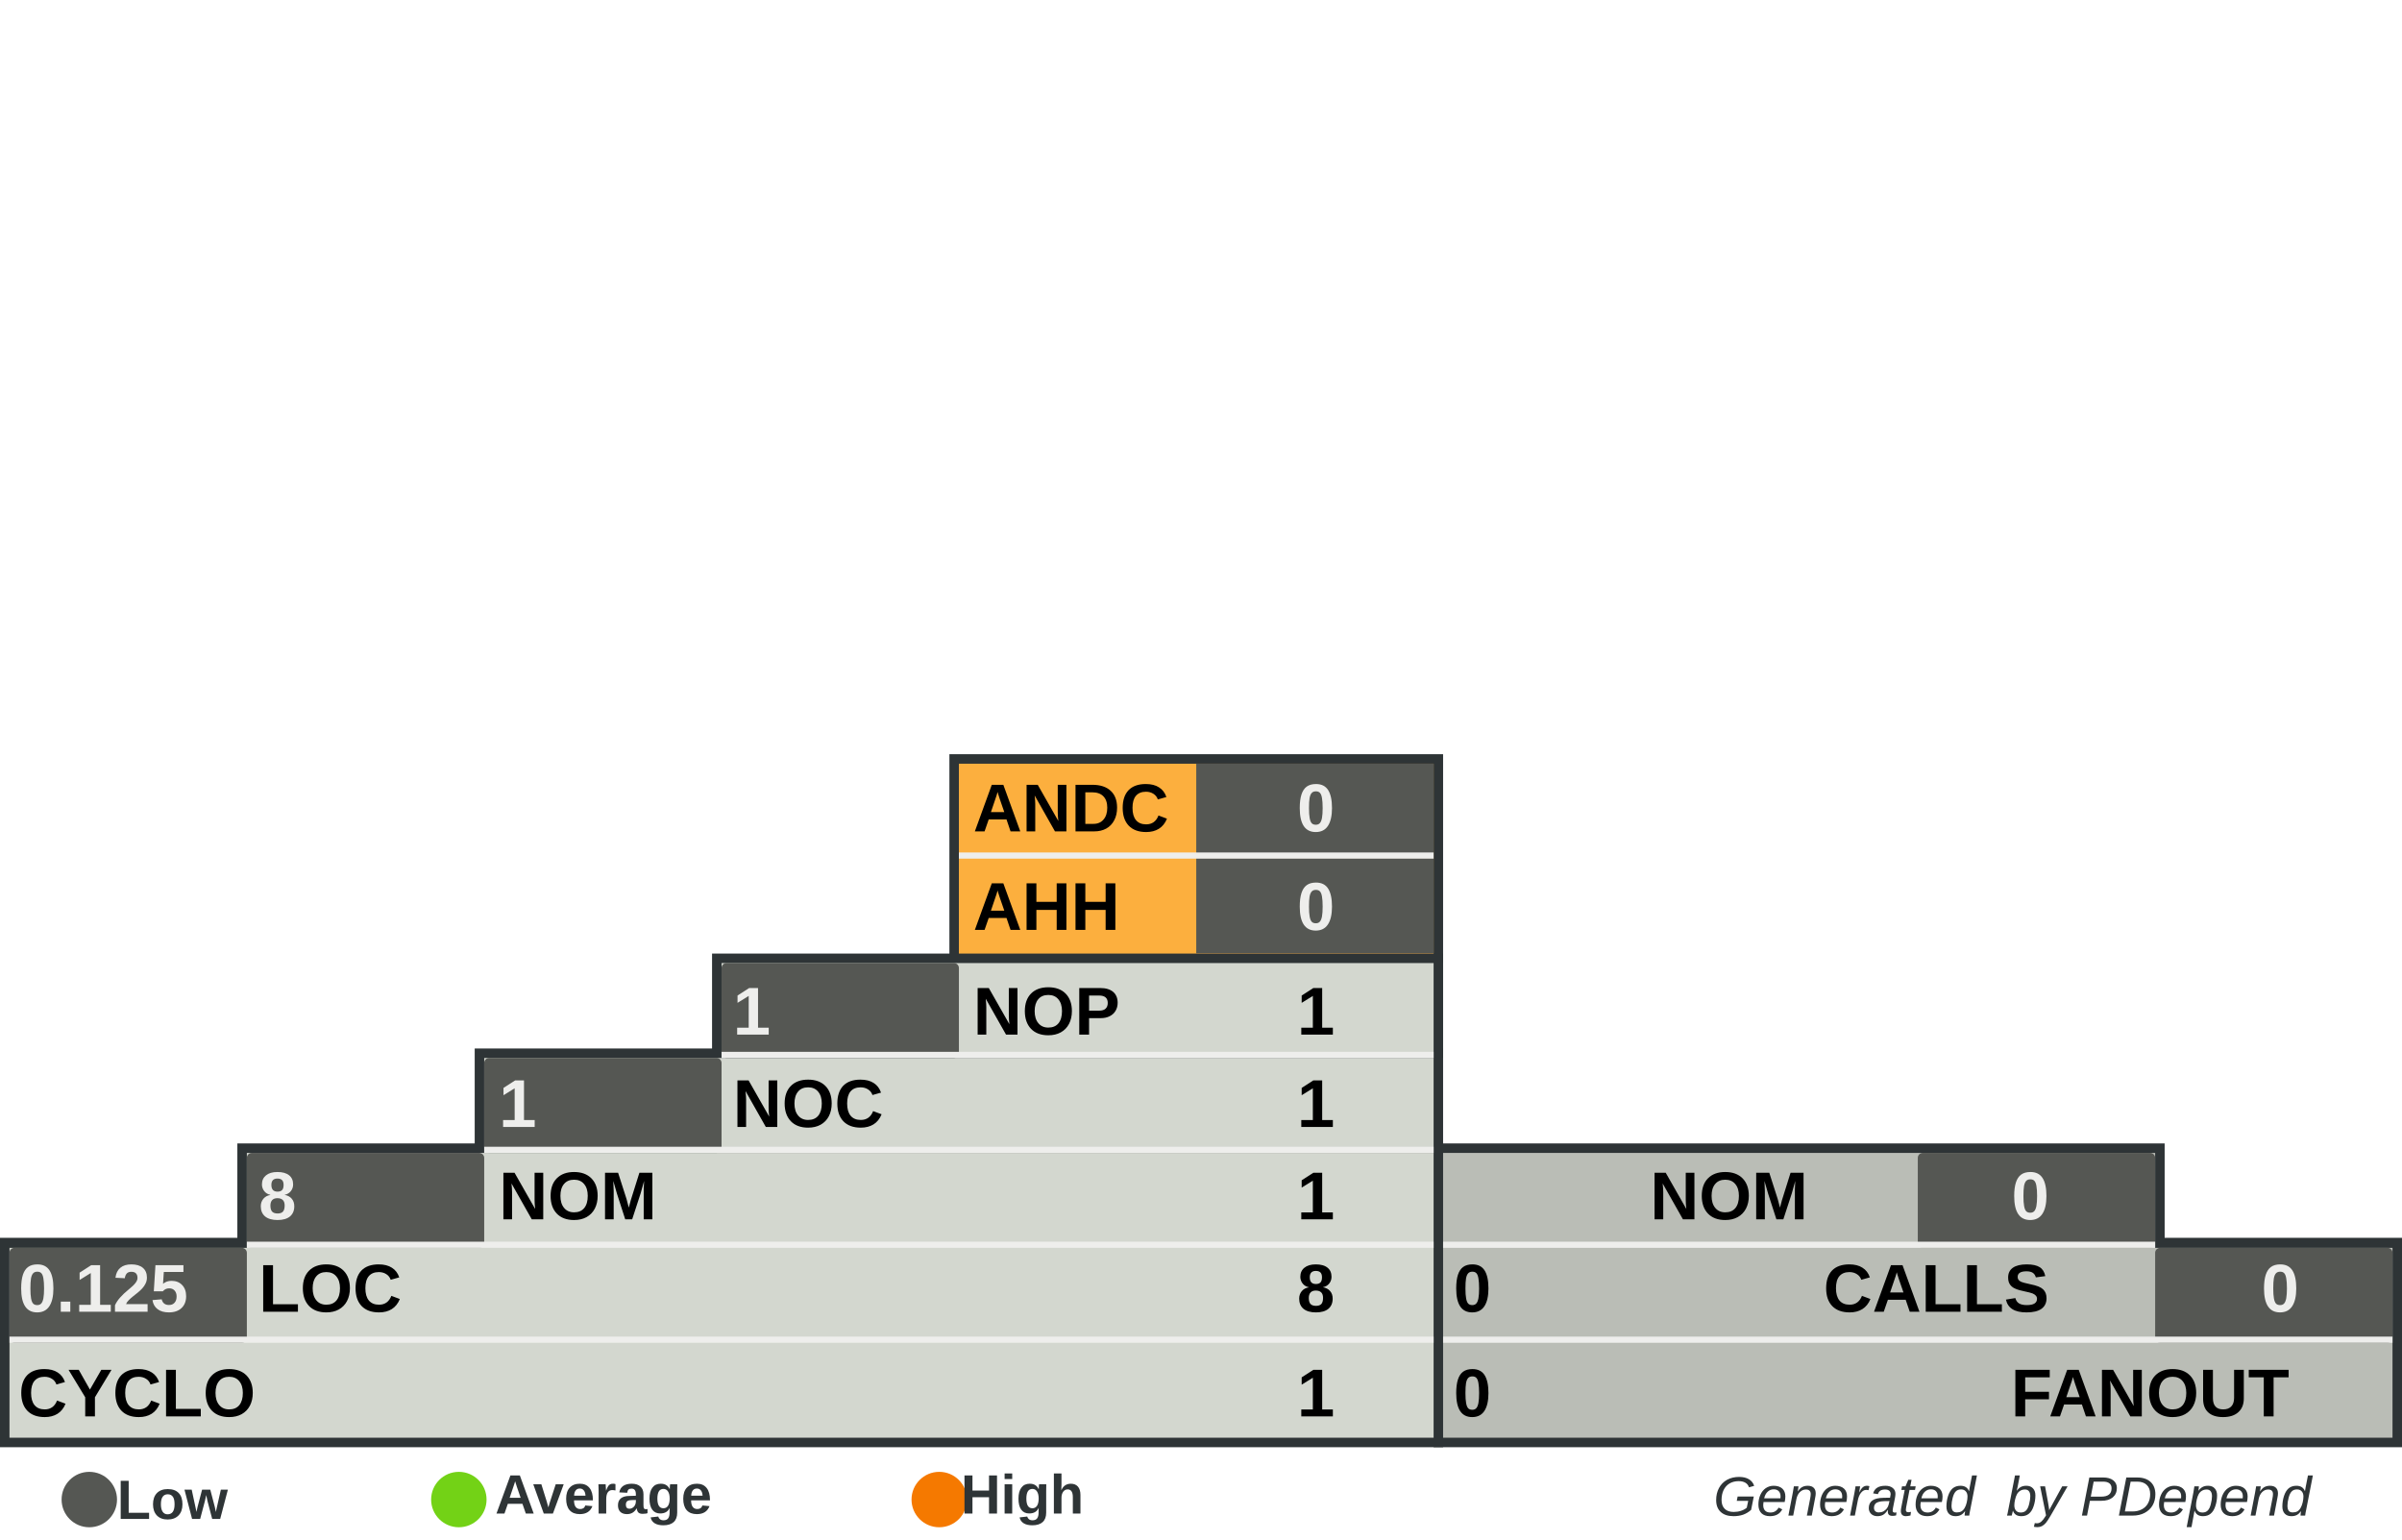
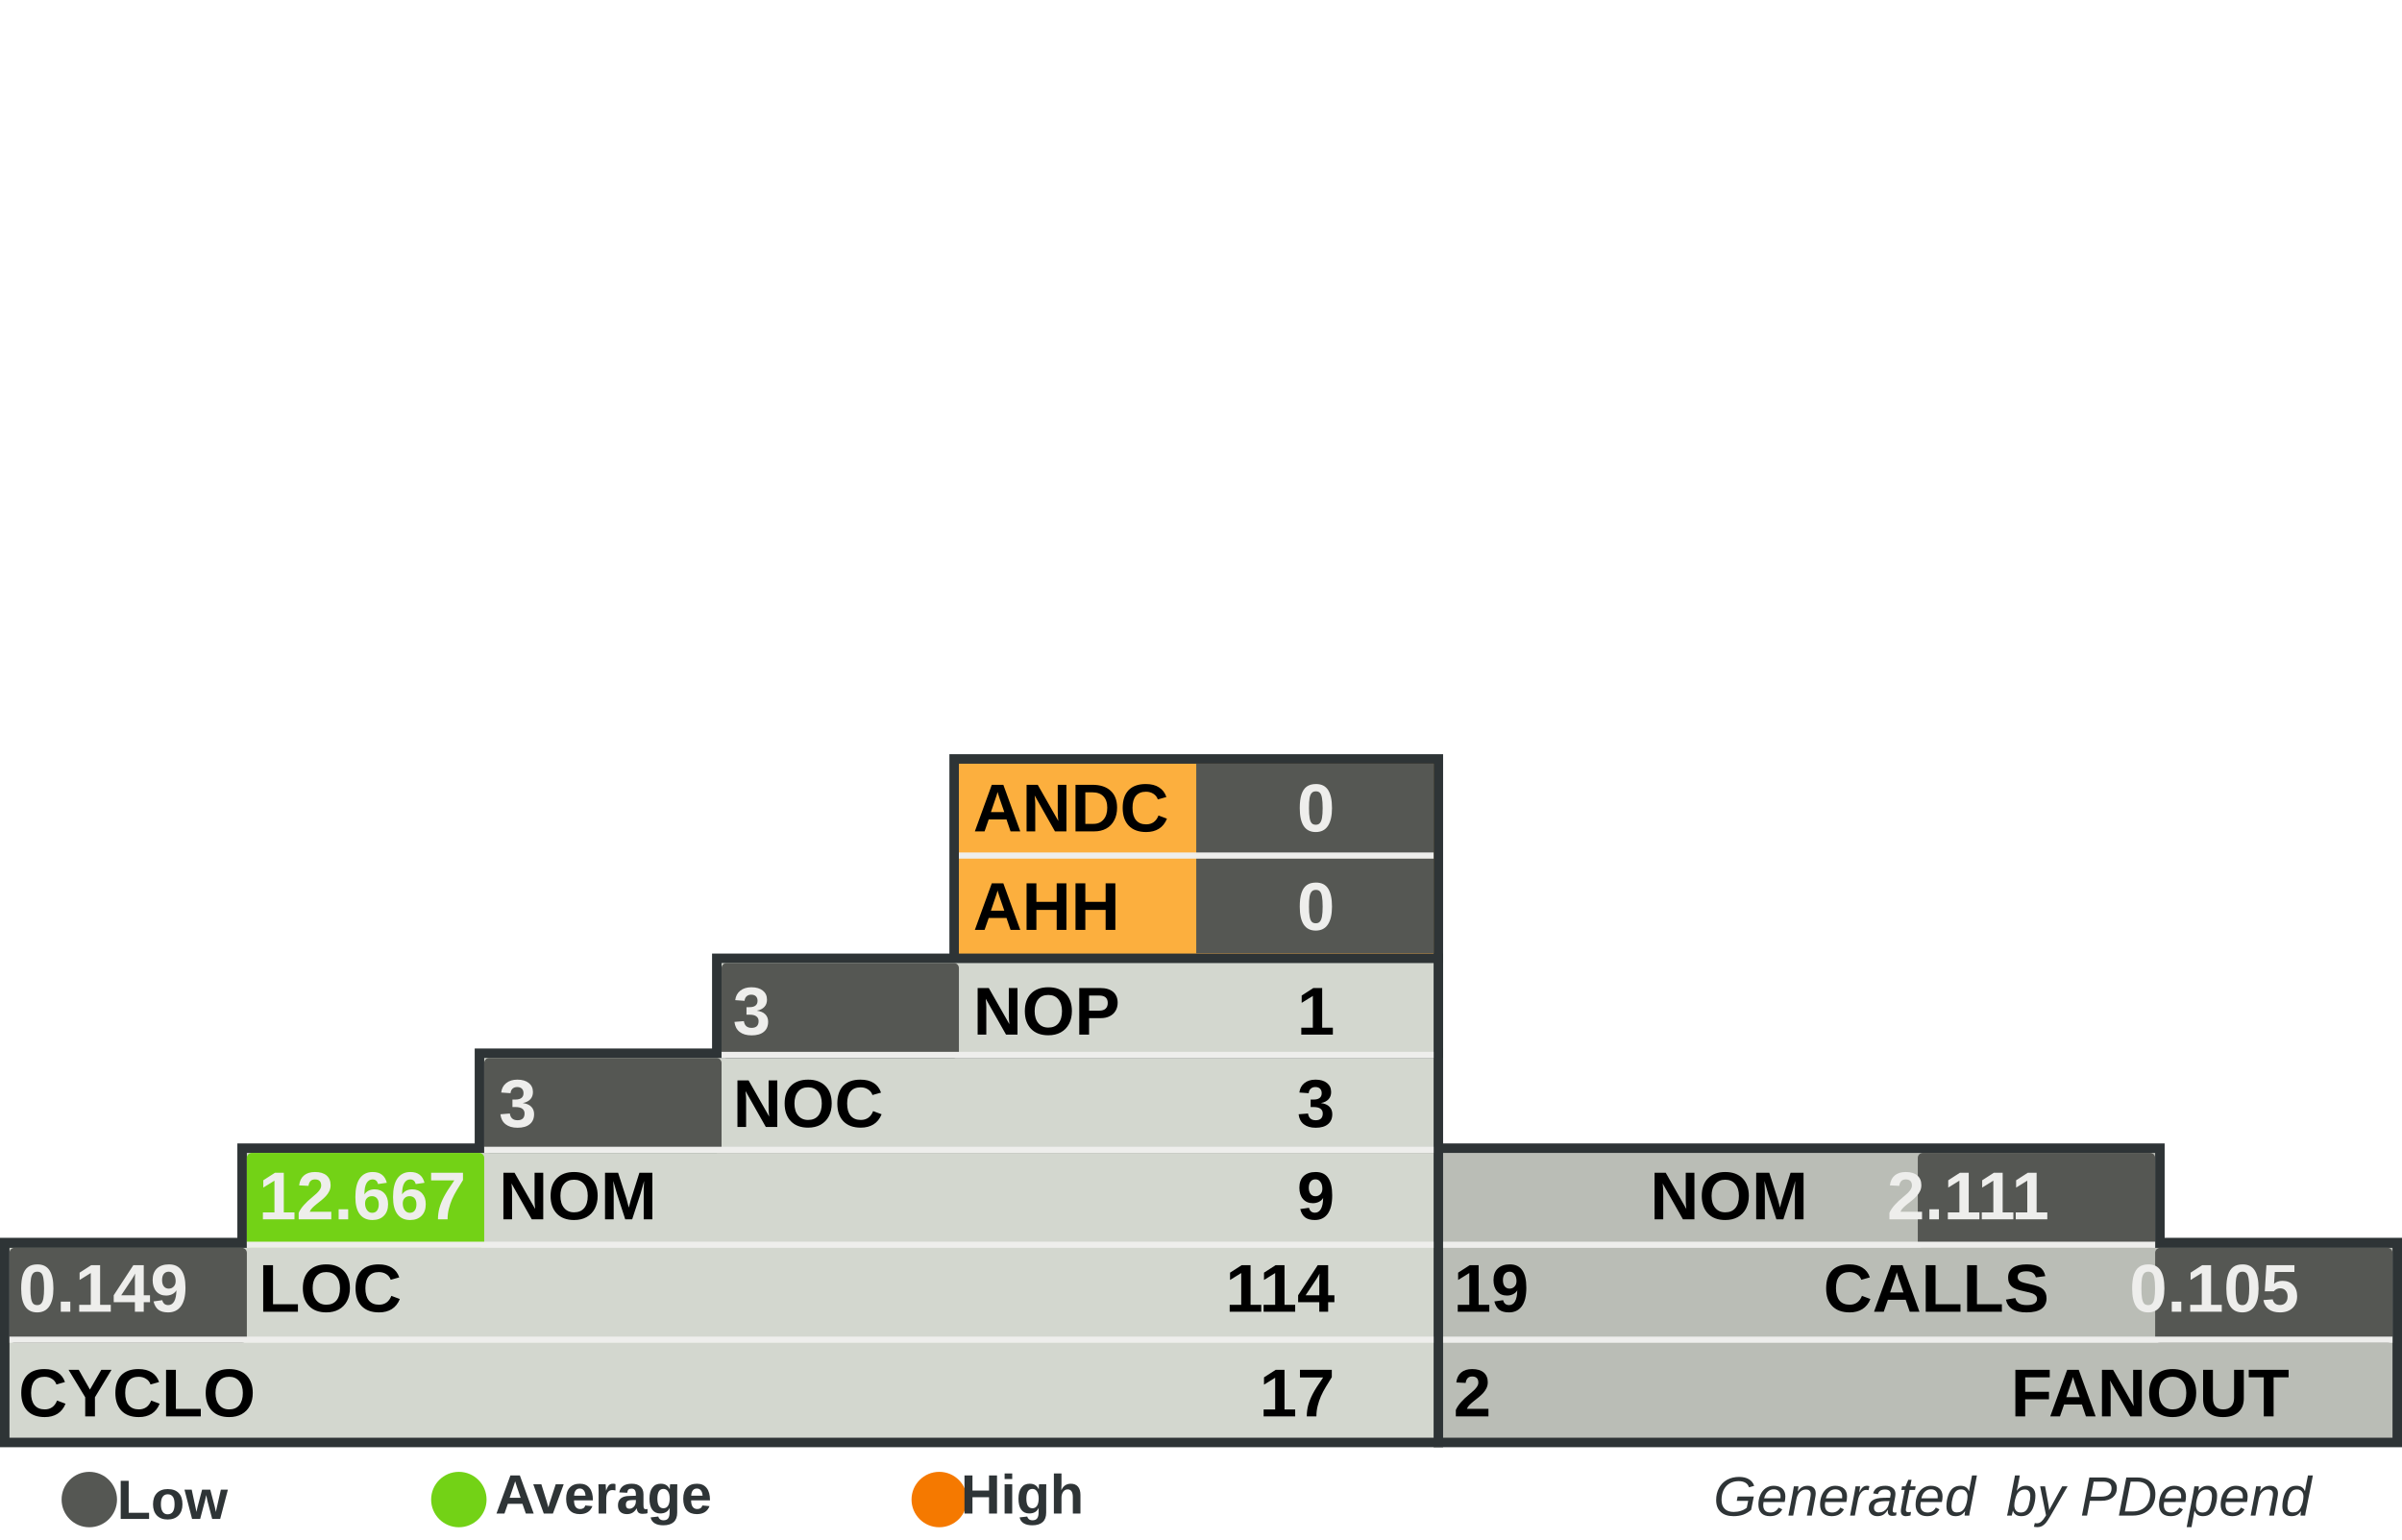
<svg xmlns="http://www.w3.org/2000/svg" width="390" height="250" id="svg5110" version="1.0">
  <defs id="defs5112">
    </defs>
  <g id="layer1">
    <rect style="fill:#555753" width="0" height="0" x="0" y="0" rx="0" ry="0" id="rect8982" xml:id="threshold.low" />
    <rect style="fill:#73d216" width="0" height="0" x="0" y="0" rx="0" ry="0" id="rect8983" xml:id="threshold.average" />
    <rect style="fill:#f57900" width="0" height="0" x="0" y="0" rx="0" ry="0" id="rect2834" xml:id="threshold.high" />
    <rect style="opacity:1;fill:#2e3436;fill-opacity:1;stroke:none;stroke-width:1;stroke-miterlimit:4;stroke-dasharray:none;stroke-opacity:1" id="rect4954" width="118.696" height="16.957" x="232.767" y="185.672" rx="2.978" ry="0" />
    <rect style="opacity:1;fill:#2e3436;fill-opacity:1;stroke:none;stroke-width:1;stroke-miterlimit:4;stroke-dasharray:none;stroke-opacity:1" id="rect4956" width="157.233" height="34" x="232.767" y="201" rx="3.945" ry="0" />
    <rect style="opacity:1;fill:#2e3436;fill-opacity:1;stroke:none;stroke-width:1;stroke-miterlimit:4;stroke-dasharray:none;stroke-opacity:1" id="rect4958" width="80.158" height="33.913" x="154.15" y="122.47" rx="2.011" ry="0" />
    <rect style="opacity:1;fill:#2e3436;fill-opacity:1;stroke:none;stroke-width:1;stroke-miterlimit:4;stroke-dasharray:none;stroke-opacity:1" id="rect4960" width="234.308" height="34" x="0" y="201" rx="5.879" ry="0" />
    <rect style="opacity:1;fill:#2e3436;fill-opacity:1;stroke:none;stroke-width:1;stroke-miterlimit:4;stroke-dasharray:none;stroke-opacity:1" id="rect4962" width="195.771" height="16.957" x="38.538" y="185.672" rx="4.912" ry="0" />
    <rect style="opacity:1;fill:#2e3436;fill-opacity:1;stroke:none;stroke-width:1;stroke-miterlimit:4;stroke-dasharray:none;stroke-opacity:1" id="rect4964" width="157.233" height="16.957" x="77.075" y="170.257" rx="3.945" ry="0" />
    <rect style="opacity:1;fill:#2e3436;fill-opacity:1;stroke:none;stroke-width:1;stroke-miterlimit:4;stroke-dasharray:none;stroke-opacity:1" id="rect4966" width="118.696" height="16.957" x="115.613" y="154.842" rx="2.978" ry="0" />
    <rect style="opacity:1;fill:#d3d7cf;fill-opacity:1;stroke:none;stroke-width:1;stroke-miterlimit:4;stroke-dasharray:none;stroke-opacity:1" id="rect4968" width="231.225" height="30.83" x="1.542" y="202.628" rx="5.801" ry="0" />
    <rect style="opacity:1;fill:#d3d7cf;fill-opacity:1;stroke:none;stroke-width:1;stroke-miterlimit:4;stroke-dasharray:none;stroke-opacity:1" id="rect4970" width="192.688" height="15.415" x="40.079" y="187.214" rx="4.834" ry="0" />
    <rect style="opacity:1;fill:#d3d7cf;fill-opacity:1;stroke:none;stroke-width:1;stroke-miterlimit:4;stroke-dasharray:none;stroke-opacity:1" id="rect4972" width="154.15" height="15.415" x="78.617" y="171.798" rx="3.868" ry="0" />
    <rect style="opacity:1;fill:#d3d7cf;fill-opacity:1;stroke:none;stroke-width:1;stroke-miterlimit:4;stroke-dasharray:none;stroke-opacity:1" id="rect4974" width="115.613" height="15.415" x="117.154" y="156.383" rx="2.901" ry="0" />
    <rect style="opacity:1;fill:#fcaf3e;fill-opacity:1;stroke:none;stroke-width:1;stroke-miterlimit:4;stroke-dasharray:none;stroke-opacity:1" id="rect4976" width="77.075" height="30.83" x="155.692" y="124.012" rx="1.934" ry="0" />
    <rect style="opacity:1;fill:#babdb6;fill-opacity:1;stroke:none;stroke-width:1;stroke-miterlimit:4;stroke-dasharray:none;stroke-opacity:1" id="rect4978" width="154.15" height="30.83" x="234.308" y="202.628" rx="3.868" ry="0" />
    <rect style="opacity:1;fill:#babdb6;fill-opacity:1;stroke:none;stroke-width:1;stroke-miterlimit:4;stroke-dasharray:none;stroke-opacity:1" id="rect4980" width="115.613" height="15.415" x="234.308" y="187.213" rx="2.901" ry="0" />
    <rect style="opacity:1;fill:#555753;fill-opacity:1;stroke:none;stroke-width:1;stroke-miterlimit:4;stroke-dasharray:none;stroke-opacity:1" id="rect4982" xml:id="rect.andc" width="38.538" height="15.43" x="194.229" y="124.012" rx="0.967" ry="0" />
    <rect style="opacity:1;fill:#555753;fill-opacity:1;stroke:none;stroke-width:1;stroke-miterlimit:4;stroke-dasharray:none;stroke-opacity:1" id="rect2851" xml:id="rect.ahh" width="38.538" height="15.4" x="194.229" y="139.412" rx="0.967" ry="0" />
    <rect style="opacity:1;fill:#555753;fill-opacity:1;stroke:none;stroke-width:1;stroke-miterlimit:4;stroke-dasharray:none;stroke-opacity:1" id="rect4984" xml:id="rect.noc-nop" width="38.538" height="15.415" x="117.154" y="156.383" rx="0.806" />
    <rect style="opacity:1;fill:#555753;fill-opacity:1;stroke:none;stroke-width:1;stroke-miterlimit:4;stroke-dasharray:none;stroke-opacity:1" id="rect4986" xml:id="rect.nom-noc" width="38.538" height="15.415" x="78.617" y="171.798" rx="0.806" />
-     <rect style="opacity:1;fill:#555753;fill-opacity:1;stroke:none;stroke-width:1;stroke-miterlimit:4;stroke-dasharray:none;stroke-opacity:1" id="rect4988" xml:id="rect.loc-nom" width="38.538" height="15.415" x="40.079" y="187.213" rx="0.806" />
+     <rect style="opacity:1;fill:#73d216;fill-opacity:1;stroke:none;stroke-width:1;stroke-miterlimit:4;stroke-dasharray:none;stroke-opacity:1" id="rect4988" xml:id="rect.loc-nom" width="38.538" height="15.415" x="40.079" y="187.213" rx="0.806" />
    <rect style="opacity:1;fill:#555753;fill-opacity:1;stroke:none;stroke-width:1;stroke-miterlimit:4;stroke-dasharray:none;stroke-opacity:1" id="rect4990" xml:id="rect.cyclo-loc" width="38.538" height="15.415" x="1.542" y="202.628" rx="0.806" />
    <rect style="opacity:1;fill:#555753;fill-opacity:1;stroke:none;stroke-width:1;stroke-miterlimit:4;stroke-dasharray:none;stroke-opacity:1" id="rect4992" xml:id="rect.calls-nom" width="38.538" height="15.415" x="311.383" y="187.213" rx="0.806" />
    <rect style="opacity:1;fill:#555753;fill-opacity:1;stroke:none;stroke-width:1;stroke-miterlimit:4;stroke-dasharray:none;stroke-opacity:1" id="rect4994" xml:id="rect.fanout-calls" width="38.538" height="15.415" x="349.921" y="202.628" rx="0.806" />
    <rect style="opacity:1;fill:#eeeeec;fill-opacity:1;stroke:none;stroke-width:1;stroke-miterlimit:4;stroke-dasharray:none;stroke-opacity:1" id="rect4996" width="231.225" height="1" x="1.542" y="217.043" rx="5.801" ry="0" />
    <rect style="opacity:1;fill:#eeeeec;fill-opacity:1;stroke:none;stroke-width:1;stroke-miterlimit:4;stroke-dasharray:none;stroke-opacity:1" id="rect4998" width="192.688" height="1" x="40.079" y="201.628" rx="4.834" ry="0" />
    <rect style="opacity:1;fill:#eeeeec;fill-opacity:1;stroke:none;stroke-width:1;stroke-miterlimit:4;stroke-dasharray:none;stroke-opacity:1" id="rect5000" width="154.15" height="1" x="78.617" y="186.213" rx="3.868" ry="0" />
    <rect style="opacity:1;fill:#eeeeec;fill-opacity:1;stroke:none;stroke-width:1;stroke-miterlimit:4;stroke-dasharray:none;stroke-opacity:1" id="rect5002" width="115.613" height="1" x="117.154" y="170.798" rx="2.901" ry="0" />
    <rect style="opacity:1;fill:#eeeeec;fill-opacity:1;stroke:none;stroke-width:1;stroke-miterlimit:4;stroke-dasharray:none;stroke-opacity:1" id="rect5004" width="115.613" height="1" x="234.308" y="201.628" rx="2.901" ry="0" />
    <rect style="opacity:1;fill:#eeeeec;fill-opacity:1;stroke:none;stroke-width:1;stroke-miterlimit:4;stroke-dasharray:none;stroke-opacity:1" id="rect5006" width="154.15" height="1" x="234.308" y="217.043" rx="3.868" ry="0" />
    <rect style="opacity:1;fill:#eeeeec;fill-opacity:1;stroke:none;stroke-width:1;stroke-miterlimit:4;stroke-dasharray:none;stroke-opacity:1" id="rect5008" width="77.075" height="1" x="155.692" y="138.427" rx="1.934" ry="0" />
    <text xml:space="preserve" style="font-size:11px;font-style:normal;font-variant:normal;font-weight:bold;font-stretch:normal;fill:#000000;fill-opacity:1;stroke:none;stroke-width:1px;stroke-linecap:butt;stroke-linejoin:miter;stroke-opacity:1;font-family:Arial" x="158" y="135" title="Average Number of Derived Classes" id="text5010">
      <tspan title="Average Number of Derived Classes" id="tspan5012" x="158" y="135">ANDC</tspan>
    </text>
    <text xml:space="preserve" style="font-size:11px;font-style:normal;font-variant:normal;font-weight:bold;font-stretch:normal;fill:#000000;fill-opacity:1;stroke:none;stroke-width:1px;stroke-linecap:butt;stroke-linejoin:miter;stroke-opacity:1;font-family:Arial" x="158" y="151" title="Average Hierarchy Height" id="text5014">
      <tspan title="Average Hierarchy Height" id="tspan5016" x="158" y="151">AHH</tspan>
    </text>
    <text xml:space="preserve" style="font-size:11px;font-style:normal;font-variant:normal;font-weight:bold;font-stretch:normal;fill:#000000;fill-opacity:1;stroke:none;stroke-width:1px;stroke-linecap:butt;stroke-linejoin:miter;stroke-opacity:1;font-family:Arial" x="158" y="168" title="Number Of Packages" id="text5018">
      <tspan title="Number Of Packages" id="tspan5020" x="158" y="168">NOP</tspan>
    </text>
    <text xml:space="preserve" style="font-size:11px;font-style:normal;font-variant:normal;font-weight:bold;font-stretch:normal;fill:#000000;fill-opacity:1;stroke:none;stroke-width:1px;stroke-linecap:butt;stroke-linejoin:miter;stroke-opacity:1;font-family:Arial" x="119" y="183" id="text5022" title="Number Of Classes" transform="scale(0.9999985,1.000001)">
      <tspan title="Number Of Classes" id="tspan5024" x="119" y="183">NOC</tspan>
    </text>
    <text xml:space="preserve" style="font-size:11px;font-style:normal;font-variant:normal;font-weight:bold;font-stretch:normal;fill:#000000;fill-opacity:1;stroke:none;stroke-width:1px;stroke-linecap:butt;stroke-linejoin:miter;stroke-opacity:1;font-family:Arial" x="81" y="198" id="text5026" title="Number Of Methods (Methods+Functions)" transform="scale(0.9999985,1.000001)">
      <tspan title="Number Of Methods (Methods+Functions)" id="tspan5028" x="81" y="198">NOM</tspan>
    </text>
    <text xml:space="preserve" style="font-size:11px;font-style:normal;font-variant:normal;font-weight:bold;font-stretch:normal;fill:#000000;fill-opacity:1;stroke:none;stroke-width:1px;stroke-linecap:butt;stroke-linejoin:miter;stroke-opacity:1;font-family:Arial" x="42" y="213" id="text5030" title="Lines Of Code (Non Comment and Non Whitespace Lines)" transform="scale(0.9999985,1.000001)">
      <tspan title="Lines Of Code (Non Comment and Non Whitespace Lines)" id="tspan5032" x="42" y="213">LOC</tspan>
    </text>
    <text xml:space="preserve" style="font-size:11px;font-style:normal;font-variant:normal;font-weight:bold;font-stretch:normal;fill:#000000;fill-opacity:1;stroke:none;stroke-width:1px;stroke-linecap:butt;stroke-linejoin:miter;stroke-opacity:1;font-family:Arial" x="3" y="230" id="text5034" title="Cyclomatic Complexity" transform="scale(0.9999985,1.000001)">
      <tspan title="Cyclomatic Complexity" id="tspan5036" x="3" y="230">CYCLO</tspan>
    </text>
    <text xml:space="preserve" style="font-size:11px;font-style:normal;font-variant:normal;font-weight:bold;font-stretch:normal;text-align:end;text-anchor:end;fill:#000000;fill-opacity:1;stroke:none;stroke-width:1px;stroke-linecap:butt;stroke-linejoin:miter;stroke-opacity:1;font-family:Arial" x="308.858" y="198" id="text5038" title="Number Of Methods (Methods+Functions)" transform="scale(0.9999985,1.000001)">
      <tspan title="Number Of Methods (Methods+Functions)" id="tspan5040" x="308.858" y="198">NOM</tspan>
    </text>
    <text xml:space="preserve" style="font-size:11px;font-style:normal;font-variant:normal;font-weight:bold;font-stretch:normal;text-anchor:end;fill:#000000;fill-opacity:1;stroke:none;stroke-width:1px;stroke-linecap:butt;stroke-linejoin:miter;stroke-opacity:1;font-family:Arial" x="348" y="213" id="text5042" title="Number of Operation Calls" transform="scale(0.9999985,1.000001)">
      <tspan title="Number of Operation Calls" id="tspan5044" x="348" y="213">CALLS</tspan>
    </text>
    <text xml:space="preserve" style="font-size:11px;font-style:normal;font-variant:normal;font-weight:bold;font-stretch:normal;text-anchor:end;fill:#000000;fill-opacity:1;stroke:none;stroke-width:1px;stroke-linecap:butt;stroke-linejoin:miter;stroke-opacity:1;font-family:Arial" x="387" y="230" id="text5046" title="Number of Called Classes" transform="scale(0.9999985,1.000001)">
      <tspan title="Number of Called Classes" id="tspan5048" x="387" y="230">FANOUT</tspan>
    </text>
    <text xml:space="preserve" style="font-size:11px;font-style:normal;font-variant:normal;font-weight:bold;font-stretch:normal;fill:#000000;fill-opacity:1;stroke:none;stroke-width:1px;stroke-linecap:butt;stroke-linejoin:miter;stroke-opacity:1;font-family:Arial" title="Number of Called Classes" x="236" y="230" id="text5050" transform="scale(0.9999985,1.000001)">
-       <tspan title="Number of Called Classes" id="tspan5052" xml:id="pdepend.fanout" x="236" y="230">0</tspan>
+       <tspan title="Number of Called Classes" id="tspan5052" xml:id="pdepend.fanout" x="236" y="230">2</tspan>
    </text>
    <text xml:space="preserve" style="font-size:11px;font-style:normal;font-variant:normal;font-weight:bold;font-stretch:normal;fill:#000000;fill-opacity:1;stroke:none;stroke-width:1px;stroke-linecap:butt;stroke-linejoin:miter;stroke-opacity:1;font-family:Arial" title="Number of Operation Calls" x="236" y="213" id="text5054" transform="scale(0.9999985,1.000001)">
-       <tspan title="Number of Operation Calls" id="tspan5056" xml:id="pdepend.calls" x="236" y="213">0</tspan>
+       <tspan title="Number of Operation Calls" id="tspan5056" xml:id="pdepend.calls" x="236" y="213">19</tspan>
    </text>
    <text xml:space="preserve" style="font-size:11px;font-style:normal;font-variant:normal;font-weight:bold;font-stretch:normal;text-anchor:end;fill:#000000;fill-opacity:1;stroke:none;stroke-width:1px;stroke-linecap:butt;stroke-linejoin:miter;stroke-opacity:1;font-family:Arial" title="Cyclomatic Complexity" x="232" y="230" id="text5058" transform="scale(0.9999985,1.000001)">
-       <tspan title="Cyclomatic Complexity" id="tspan5060" xml:id="pdepend.cyclo" x="232" y="230">1</tspan>
+       <tspan title="Cyclomatic Complexity" id="tspan5060" xml:id="pdepend.cyclo" x="232" y="230">17</tspan>
    </text>
    <text xml:space="preserve" style="font-size:11px;font-style:normal;font-variant:normal;font-weight:bold;font-stretch:normal;text-anchor:end;fill:#000000;fill-opacity:1;stroke:none;stroke-width:1px;stroke-linecap:butt;stroke-linejoin:miter;stroke-opacity:1;font-family:Arial" title="Lines Of Code (Non Comment and Non Whitespace Lines)" x="232" y="213" id="text5062" transform="scale(0.9999985,1.000001)">
-       <tspan xml:id="pdepend.loc" title="Lines Of Code (Non Comment and Non Whitespace Lines)" id="tspan5064" x="232" y="213">8</tspan>
+       <tspan xml:id="pdepend.loc" title="Lines Of Code (Non Comment and Non Whitespace Lines)" id="tspan5064" x="232" y="213">114</tspan>
    </text>
    <text xml:space="preserve" style="font-size:11px;font-style:normal;font-variant:normal;font-weight:bold;font-stretch:normal;text-anchor:end;fill:#000000;fill-opacity:1;stroke:none;stroke-width:1px;stroke-linecap:butt;stroke-linejoin:miter;stroke-opacity:1;font-family:Arial" title="Number Of Methods (Methods+Functions)" x="232" y="198" id="text5066" transform="scale(0.9999985,1.000001)">
-       <tspan title="Number Of Methods (Methods+Functions)" id="tspan5068" xml:id="pdepend.nom" x="232" y="198">1</tspan>
+       <tspan title="Number Of Methods (Methods+Functions)" id="tspan5068" xml:id="pdepend.nom" x="232" y="198">9</tspan>
    </text>
    <text xml:space="preserve" style="font-size:11px;font-style:normal;font-variant:normal;font-weight:bold;font-stretch:normal;text-anchor:end;fill:#000000;fill-opacity:1;stroke:none;stroke-width:1px;stroke-linecap:butt;stroke-linejoin:miter;stroke-opacity:1;font-family:Arial" title="Number Of Packages" x="232" y="168" id="text5070" transform="scale(0.9999985,1.000001)">
      <tspan title="Number Of Packages" id="tspan5072" xml:id="pdepend.nop" x="232" y="168">1</tspan>
    </text>
    <text xml:space="preserve" style="font-size:11px;font-style:normal;font-variant:normal;font-weight:bold;font-stretch:normal;text-anchor:end;fill:#000000;fill-opacity:1;stroke:none;stroke-width:1px;stroke-linecap:butt;stroke-linejoin:miter;stroke-opacity:1;font-family:Arial" title="Number Of Classes" x="232" y="183" id="text5074" transform="scale(0.9999985,1.000001)">
-       <tspan title="Number Of Classes" id="tspan5076" xml:id="pdepend.noc" x="232" y="183">1</tspan>
+       <tspan title="Number Of Classes" id="tspan5076" xml:id="pdepend.noc" x="232" y="183">3</tspan>
    </text>
    <text xml:space="preserve" style="font-size:11px;font-style:normal;font-variant:normal;font-weight:bold;font-stretch:normal;text-anchor:end;fill:#eeeeec;fill-opacity:1;stroke:none;stroke-width:1px;stroke-linecap:butt;stroke-linejoin:miter;stroke-opacity:1;font-family:Arial" title="Average Number of Derived Classes" x="232" y="135" id="text5078" transform="scale(0.9999985,1.000001)">
      <tspan title="Average Number of Derived Classes" id="tspan5080" xml:id="pdepend.andc" x="232" y="135">0</tspan>
    </text>
    <text xml:space="preserve" style="font-size:11px;font-style:normal;font-variant:normal;font-weight:bold;font-stretch:normal;text-anchor:end;fill:#eeeeec;fill-opacity:1;stroke:none;stroke-width:1px;stroke-linecap:butt;stroke-linejoin:miter;stroke-opacity:1;font-family:Arial" title="Average Hierarchy Height" x="232" y="151" id="text5082" transform="scale(0.9999985,1.000001)">
      <tspan title="Average Hierarchy Height" id="tspan5084" xml:id="pdepend.ahh" x="232" y="151">0</tspan>
    </text>
    <text xml:space="preserve" style="font-size:11px;font-style:normal;font-variant:normal;font-weight:bold;font-stretch:normal;fill:#eeeeec;fill-opacity:1;stroke:none;stroke-width:1px;stroke-linecap:butt;stroke-linejoin:miter;stroke-opacity:1;font-family:Arial" title="Ratio: Number of Classes / Number of Packages" x="119" y="168" id="text5086" transform="scale(0.9999985,1.000001)">
-       <tspan title="Ratio: Number of Classes / Number of Packages" id="tspan5088" xml:id="pdepend.noc-nop" x="119" y="168">1</tspan>
+       <tspan title="Ratio: Number of Classes / Number of Packages" id="tspan5088" xml:id="pdepend.noc-nop" x="119" y="168">3</tspan>
    </text>
    <text xml:space="preserve" style="font-size:11px;font-style:normal;font-variant:normal;font-weight:bold;font-stretch:normal;fill:#eeeeec;fill-opacity:1;stroke:none;stroke-width:1px;stroke-linecap:butt;stroke-linejoin:miter;stroke-opacity:1;font-family:Arial" title="Ratio: Number of Methods / Number of Classes" x="81" y="183" id="text5090" transform="scale(0.9999985,1.000001)">
-       <tspan title="Ratio: Number of Methods / Number of Classes" id="tspan5092" xml:id="pdepend.nom-noc" x="81" y="183">1</tspan>
+       <tspan title="Ratio: Number of Methods / Number of Classes" id="tspan5092" xml:id="pdepend.nom-noc" x="81" y="183">3</tspan>
    </text>
    <text xml:space="preserve" style="font-size:11px;font-style:normal;font-variant:normal;font-weight:bold;font-stretch:normal;fill:#eeeeec;fill-opacity:1;stroke:none;stroke-width:1px;stroke-linecap:butt;stroke-linejoin:miter;stroke-opacity:1;font-family:Arial" title="Ratio: Lines of Code / Number of Methods" x="42" y="198" id="text5094" transform="scale(0.9999985,1.000001)">
-       <tspan title="Ratio: Lines of Code / Number of Methods" id="tspan5096" xml:id="pdepend.loc-nom" x="42" y="198">8</tspan>
+       <tspan title="Ratio: Lines of Code / Number of Methods" id="tspan5096" xml:id="pdepend.loc-nom" x="42" y="198">12.667</tspan>
    </text>
    <text xml:space="preserve" style="font-size:11px;font-style:normal;font-variant:normal;font-weight:bold;font-stretch:normal;fill:#eeeeec;fill-opacity:1;stroke:none;stroke-width:1px;stroke-linecap:butt;stroke-linejoin:miter;stroke-opacity:1;font-family:Arial" title="Ratio: Cyclomatic Complexity / Lines of Code" x="3" y="213" id="text5098" transform="scale(0.9999985,1.000001)">
-       <tspan title="Ratio: Cyclomatic Complexity / Lines of Code" id="tspan5100" xml:id="pdepend.cyclo-loc" x="3" y="213">0.125</tspan>
+       <tspan title="Ratio: Cyclomatic Complexity / Lines of Code" id="tspan5100" xml:id="pdepend.cyclo-loc" x="3" y="213">0.149</tspan>
    </text>
    <text xml:space="preserve" style="font-size:11px;font-style:normal;font-variant:normal;font-weight:bold;font-stretch:normal;text-anchor:end;fill:#eeeeec;fill-opacity:1;stroke:none;stroke-width:1px;stroke-linecap:butt;stroke-linejoin:miter;stroke-opacity:1;font-family:Arial" title="Ratio: Number of Called Classes(FANOUT) / Number of Operation Calls" x="388.563" y="213" id="text5102" transform="scale(0.9999985,1.000001)">
-       <tspan title="Ratio: Number of Called Classes(FANOUT) / Number of Operation Calls" id="tspan5104" xml:id="pdepend.fanout-calls" x="388.563" y="213">0</tspan>
+       <tspan title="Ratio: Number of Called Classes(FANOUT) / Number of Operation Calls" id="tspan5104" xml:id="pdepend.fanout-calls" x="388.563" y="213">0.105</tspan>
    </text>
    <text xml:space="preserve" style="font-size:11px;font-style:normal;font-variant:normal;font-weight:bold;font-stretch:normal;text-anchor:end;fill:#eeeeec;fill-opacity:1;stroke:none;stroke-width:1px;stroke-linecap:butt;stroke-linejoin:miter;stroke-opacity:1;font-family:Arial" title="Ratio: Number of Operation Calls / Number of Methods (Methods+Functions)" x="348" y="198" id="text5106" transform="scale(0.9999985,1.000001)">
-       <tspan title="Ratio: Number of Operation Calls / Number of Methods (Methods+Functions)" id="tspan5108" xml:id="pdepend.calls-nom" x="348" y="198">0</tspan>
+       <tspan title="Ratio: Number of Operation Calls / Number of Methods (Methods+Functions)" id="tspan5108" xml:id="pdepend.calls-nom" x="348" y="198">2.111</tspan>
    </text>
    <text xml:space="preserve" style="font-size:8px;font-style:normal;font-variant:normal;font-weight:bold;font-stretch:normal;text-align:end;text-anchor:end;fill:#2e3436;fill-opacity:1;stroke:none;stroke-width:1px;stroke-linecap:butt;stroke-linejoin:miter;stroke-opacity:1;font-family:Arial" x="386.395" y="246.106" id="text2692">
      <tspan id="tspan2694" x="386.395" y="246.106" style="font-size:9px;font-style:italic;font-variant:normal;font-weight:normal;font-stretch:normal;text-align:end;text-anchor:end;fill:#2e3436;font-family:Arial;">Generated  by PDepend</tspan>
    </text>
    <path style="opacity:1;fill:#555753;fill-opacity:1;stroke:none;stroke-width:1;stroke-miterlimit:4;stroke-dasharray:none;stroke-opacity:1" id="path3780" d="M 65.333,285.667 A 12,10.333 0 1 1 41.333,285.667 A 12,10.333 0 1 1 65.333,285.667 z" transform="matrix(0.375,0,0,0.4354839,-5.5,119.0968)" />
    <text xml:space="preserve" style="font-size:8px;font-style:normal;font-weight:bold;text-align:center;text-anchor:middle;fill:#2e3436;fill-opacity:1;stroke:none;stroke-width:1px;stroke-linecap:butt;stroke-linejoin:miter;stroke-opacity:1;font-family:URW Chancery L;" x="32.387" y="246.642" id="text3782">
      <tspan id="tspan3784" x="32.387" y="246.642" style="font-size:9px;font-style:normal;font-variant:normal;font-weight:bold;font-stretch:normal;fill:#2e3436;font-family:Arial;">Low</tspan>
    </text>
    <path style="opacity:1;fill:#73d216;fill-opacity:1;stroke:none;stroke-width:1;stroke-miterlimit:4;stroke-dasharray:none;stroke-opacity:1" id="path3786" d="M 65.333,285.667 A 12,10.333 0 1 1 41.333,285.667 A 12,10.333 0 1 1 65.333,285.667 z" transform="matrix(0.375,0,0,0.4354839,54.5,119.0968)" />
    <text xml:space="preserve" style="font-size:8px;font-style:normal;font-weight:bold;text-align:center;text-anchor:middle;fill:#2e3436;fill-opacity:1;stroke:none;stroke-width:1px;stroke-linecap:butt;stroke-linejoin:miter;stroke-opacity:1;font-family:URW Chancery L;" x="102.387" y="245.774" id="text3788">
      <tspan id="tspan3790" x="102.387" y="245.774" style="font-size:9px;font-style:normal;font-variant:normal;font-weight:bold;font-stretch:normal;fill:#2e3436;font-family:Arial;">Average</tspan>
    </text>
    <path style="opacity:1;fill:#f57900;fill-opacity:1;stroke:none;stroke-width:1;stroke-miterlimit:4;stroke-dasharray:none;stroke-opacity:1" id="path3792" d="M 65.333,285.667 A 12,10.333 0 1 1 41.333,285.667 A 12,10.333 0 1 1 65.333,285.667 z" transform="matrix(0.375,0,0,0.4354839,132.5,119.0968)" />
    <text xml:space="preserve" style="font-size:8px;font-style:normal;font-weight:bold;text-align:center;text-anchor:middle;fill:#2e3436;fill-opacity:1;stroke:none;stroke-width:1px;stroke-linecap:butt;stroke-linejoin:miter;stroke-opacity:1;font-family:URW Chancery L;" x="170.387" y="245.774" id="text3794">
      <tspan id="tspan3796" x="170.387" y="245.774" style="font-size:9px;font-style:normal;font-variant:normal;font-weight:bold;font-stretch:normal;fill:#2e3436;font-family:Arial;">High</tspan>
    </text>
  </g>
</svg>
